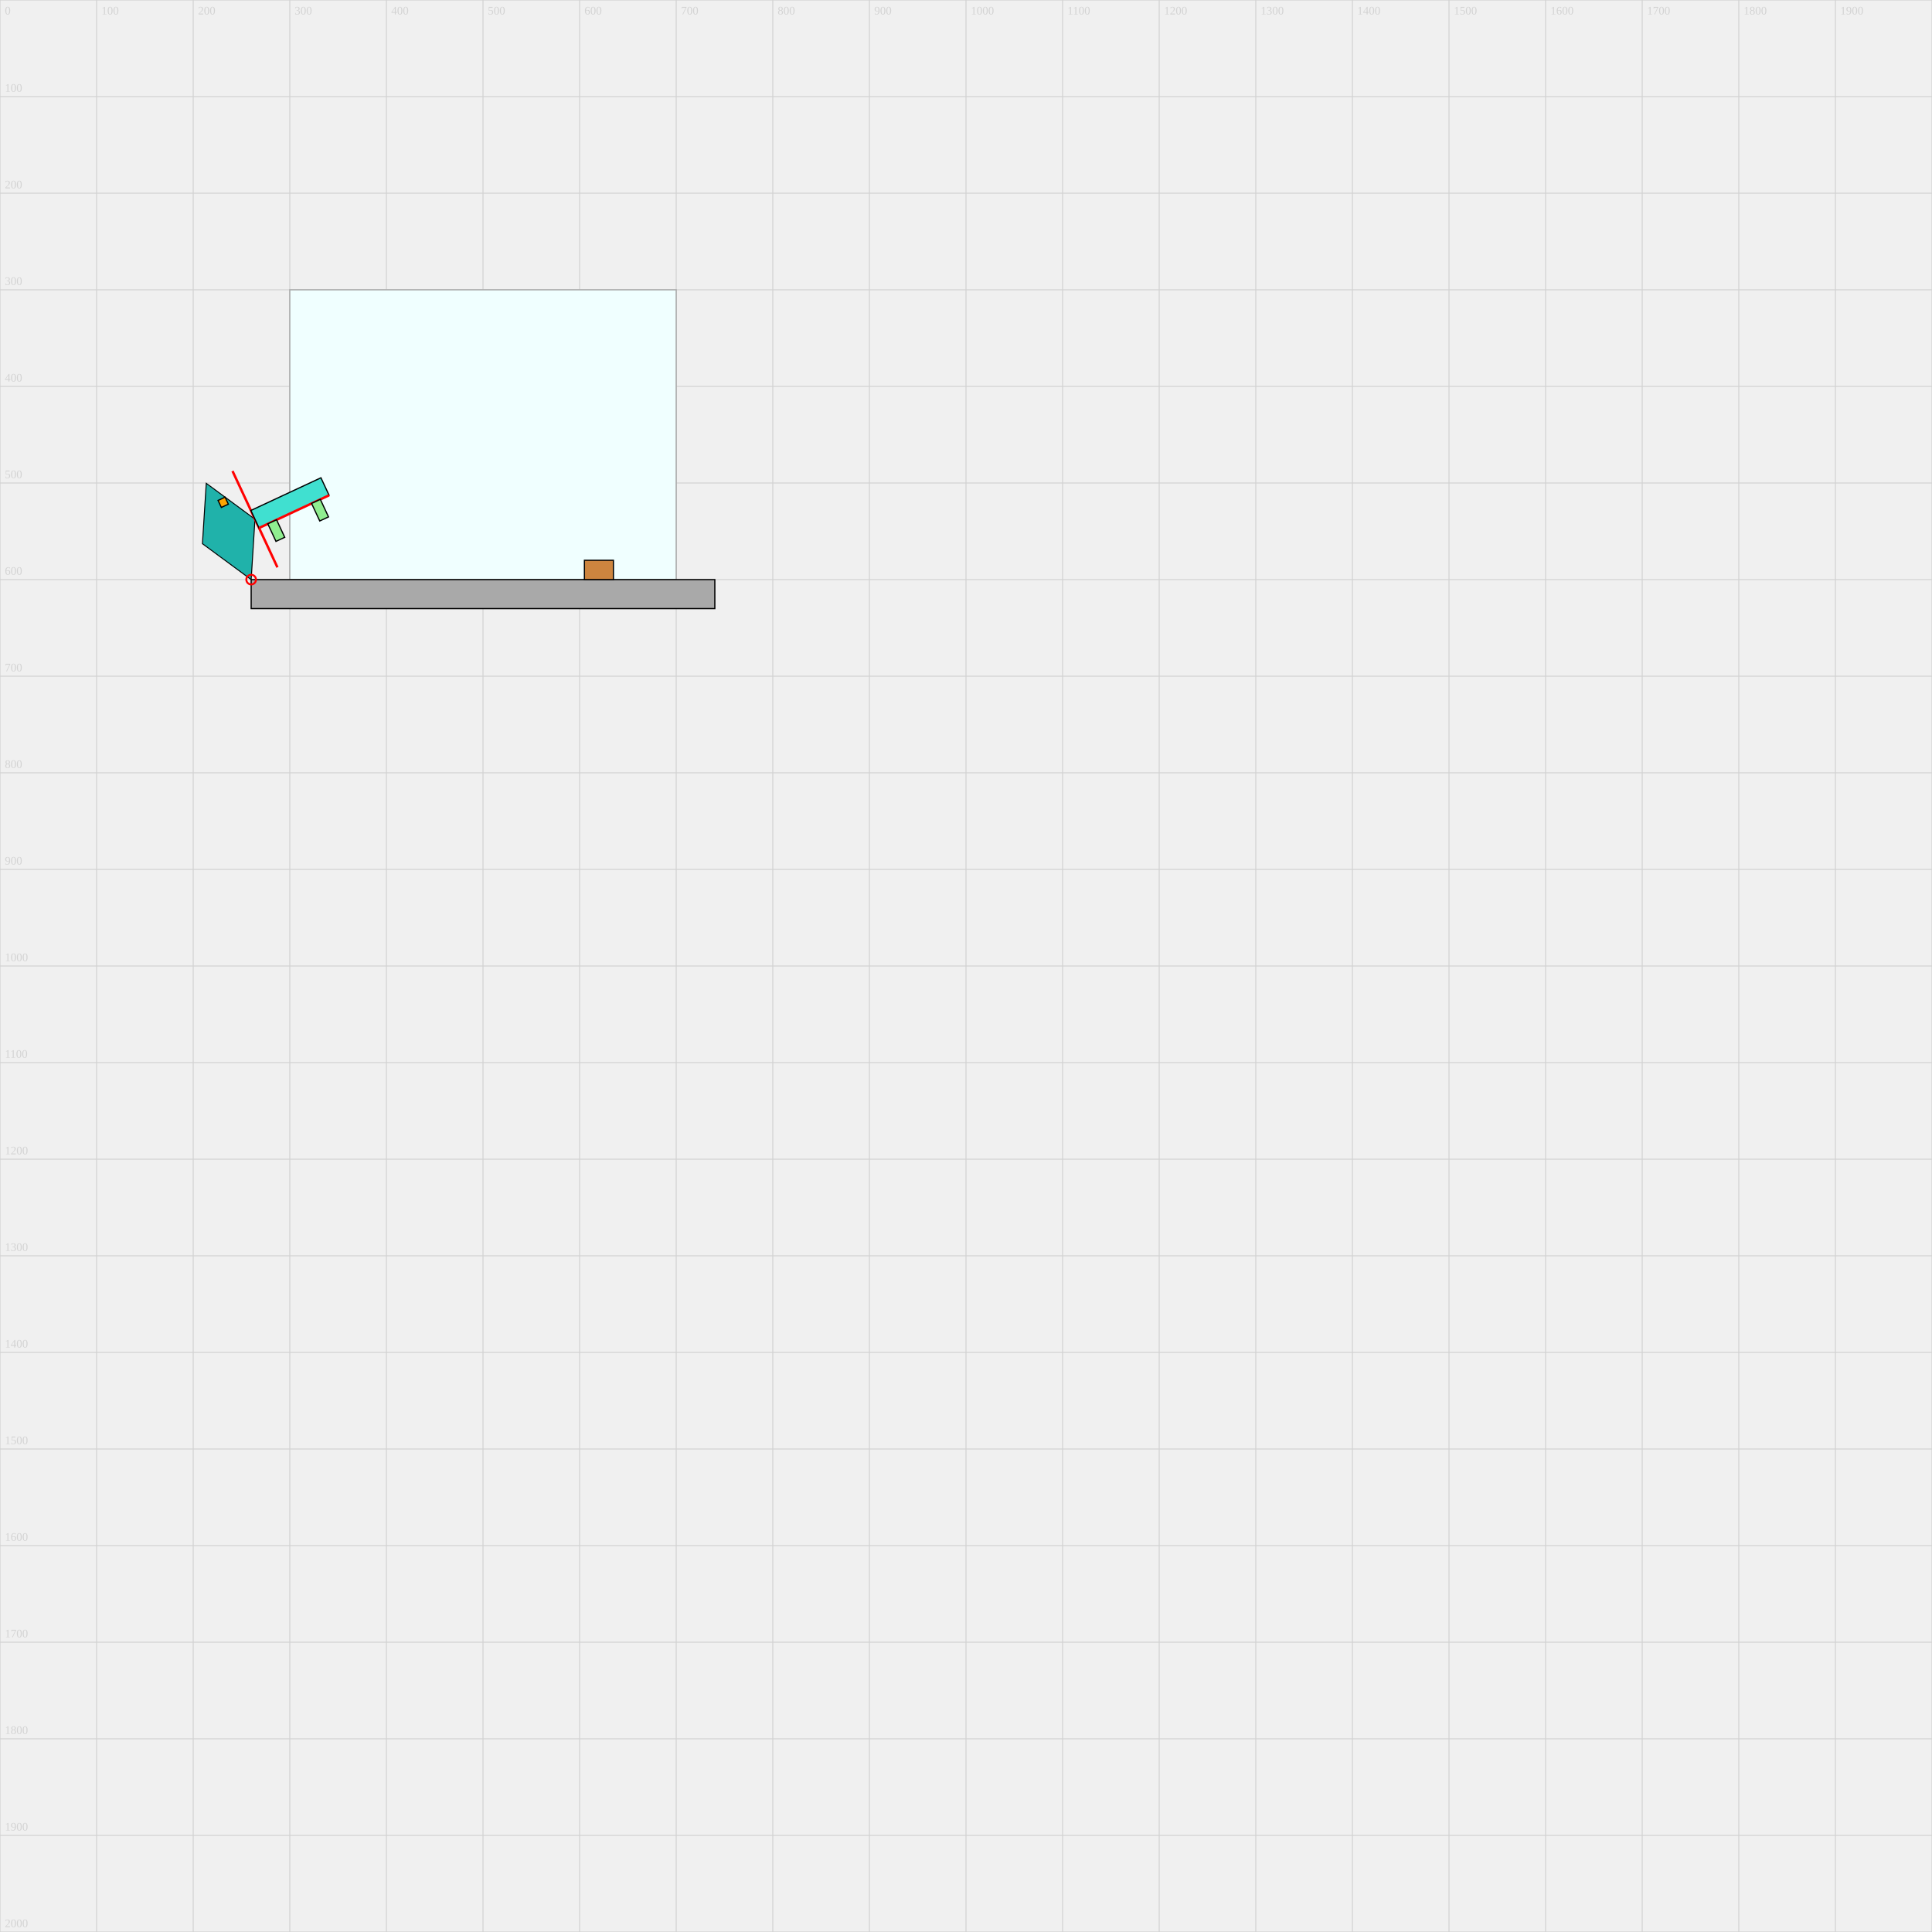
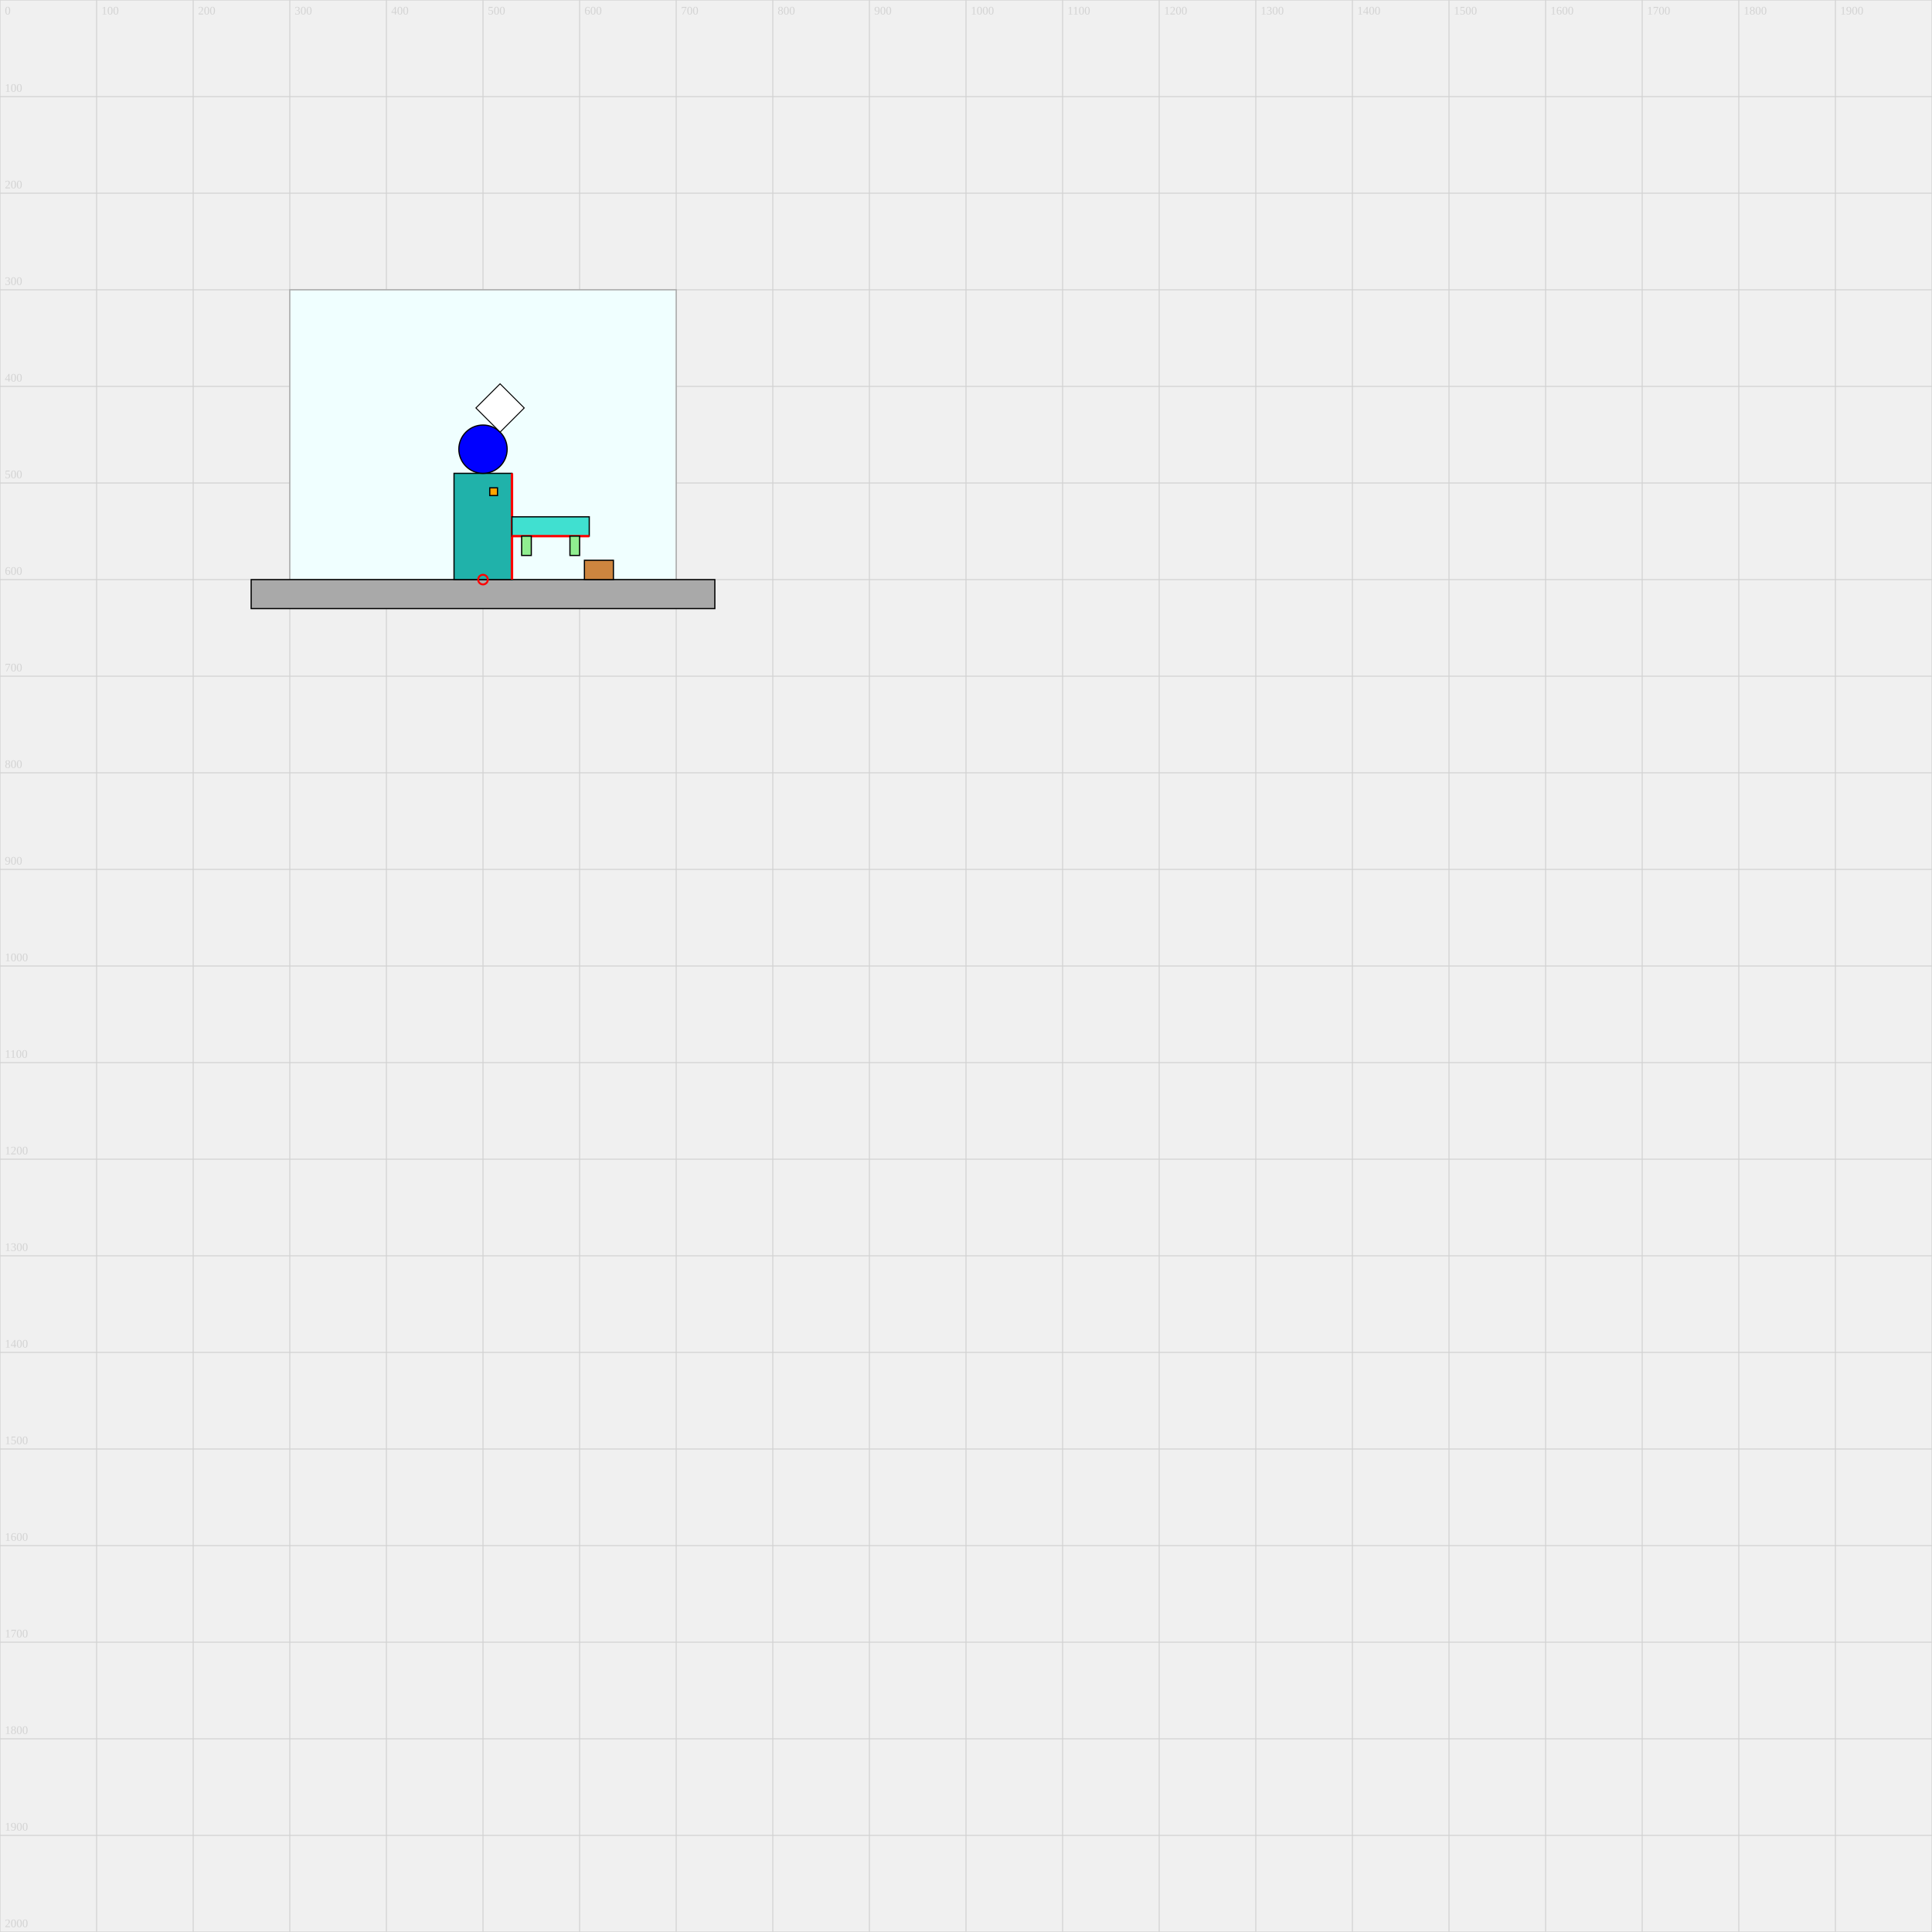
<svg xmlns="http://www.w3.org/2000/svg" version="1.1" width="2000" height="2000">
  <line x1="0" y1="0" x2="2000" y2="0" stroke="lightgrey" />
  <text x="5" y="-5" fill="lightgrey">0</text>
  <line x1="0" y1="100" x2="2000" y2="100" stroke="lightgrey" />
  <text x="5" y="95" fill="lightgrey">100</text>
  <line x1="0" y1="200" x2="2000" y2="200" stroke="lightgrey" />
  <text x="5" y="195" fill="lightgrey">200</text>
  <line x1="0" y1="300" x2="2000" y2="300" stroke="lightgrey" />
  <text x="5" y="295" fill="lightgrey">300</text>
  <line x1="0" y1="400" x2="2000" y2="400" stroke="lightgrey" />
  <text x="5" y="395" fill="lightgrey">400</text>
  <line x1="0" y1="500" x2="2000" y2="500" stroke="lightgrey" />
  <text x="5" y="495" fill="lightgrey">500</text>
  <line x1="0" y1="600" x2="2000" y2="600" stroke="lightgrey" />
  <text x="5" y="595" fill="lightgrey">600</text>
  <line x1="0" y1="700" x2="2000" y2="700" stroke="lightgrey" />
  <text x="5" y="695" fill="lightgrey">700</text>
  <line x1="0" y1="800" x2="2000" y2="800" stroke="lightgrey" />
  <text x="5" y="795" fill="lightgrey">800</text>
  <line x1="0" y1="900" x2="2000" y2="900" stroke="lightgrey" />
  <text x="5" y="895" fill="lightgrey">900</text>
  <line x1="0" y1="1000" x2="2000" y2="1000" stroke="lightgrey" />
  <text x="5" y="995" fill="lightgrey">1000</text>
  <line x1="0" y1="1100" x2="2000" y2="1100" stroke="lightgrey" />
  <text x="5" y="1095" fill="lightgrey">1100</text>
  <line x1="0" y1="1200" x2="2000" y2="1200" stroke="lightgrey" />
  <text x="5" y="1195" fill="lightgrey">1200</text>
  <line x1="0" y1="1300" x2="2000" y2="1300" stroke="lightgrey" />
  <text x="5" y="1295" fill="lightgrey">1300</text>
  <line x1="0" y1="1400" x2="2000" y2="1400" stroke="lightgrey" />
  <text x="5" y="1395" fill="lightgrey">1400</text>
  <line x1="0" y1="1500" x2="2000" y2="1500" stroke="lightgrey" />
  <text x="5" y="1495" fill="lightgrey">1500</text>
  <line x1="0" y1="1600" x2="2000" y2="1600" stroke="lightgrey" />
  <text x="5" y="1595" fill="lightgrey">1600</text>
  <line x1="0" y1="1700" x2="2000" y2="1700" stroke="lightgrey" />
  <text x="5" y="1695" fill="lightgrey">1700</text>
  <line x1="0" y1="1800" x2="2000" y2="1800" stroke="lightgrey" />
  <text x="5" y="1795" fill="lightgrey">1800</text>
  <line x1="0" y1="1900" x2="2000" y2="1900" stroke="lightgrey" />
  <text x="5" y="1895" fill="lightgrey">1900</text>
  <line x1="0" y1="2000" x2="2000" y2="2000" stroke="lightgrey" />
  <text x="5" y="1995" fill="lightgrey">2000</text>
  <line x1="0" y1="0" x2="0" y2="2000" stroke="lightgrey" />
  <text x="5" y="15" fill="lightgrey">0</text>
  <line x1="100" y1="0" x2="100" y2="2000" stroke="lightgrey" />
  <text x="105" y="15" fill="lightgrey">100</text>
  <line x1="200" y1="0" x2="200" y2="2000" stroke="lightgrey" />
  <text x="205" y="15" fill="lightgrey">200</text>
  <line x1="300" y1="0" x2="300" y2="2000" stroke="lightgrey" />
  <text x="305" y="15" fill="lightgrey">300</text>
  <line x1="400" y1="0" x2="400" y2="2000" stroke="lightgrey" />
  <text x="405" y="15" fill="lightgrey">400</text>
  <line x1="500" y1="0" x2="500" y2="2000" stroke="lightgrey" />
  <text x="505" y="15" fill="lightgrey">500</text>
  <line x1="600" y1="0" x2="600" y2="2000" stroke="lightgrey" />
  <text x="605" y="15" fill="lightgrey">600</text>
  <line x1="700" y1="0" x2="700" y2="2000" stroke="lightgrey" />
  <text x="705" y="15" fill="lightgrey">700</text>
  <line x1="800" y1="0" x2="800" y2="2000" stroke="lightgrey" />
  <text x="805" y="15" fill="lightgrey">800</text>
  <line x1="900" y1="0" x2="900" y2="2000" stroke="lightgrey" />
  <text x="905" y="15" fill="lightgrey">900</text>
  <line x1="1000" y1="0" x2="1000" y2="2000" stroke="lightgrey" />
  <text x="1005" y="15" fill="lightgrey">1000</text>
  <line x1="1100" y1="0" x2="1100" y2="2000" stroke="lightgrey" />
  <text x="1105" y="15" fill="lightgrey">1100</text>
  <line x1="1200" y1="0" x2="1200" y2="2000" stroke="lightgrey" />
  <text x="1205" y="15" fill="lightgrey">1200</text>
  <line x1="1300" y1="0" x2="1300" y2="2000" stroke="lightgrey" />
  <text x="1305" y="15" fill="lightgrey">1300</text>
  <line x1="1400" y1="0" x2="1400" y2="2000" stroke="lightgrey" />
  <text x="1405" y="15" fill="lightgrey">1400</text>
  <line x1="1500" y1="0" x2="1500" y2="2000" stroke="lightgrey" />
  <text x="1505" y="15" fill="lightgrey">1500</text>
  <line x1="1600" y1="0" x2="1600" y2="2000" stroke="lightgrey" />
  <text x="1605" y="15" fill="lightgrey">1600</text>
  <line x1="1700" y1="0" x2="1700" y2="2000" stroke="lightgrey" />
  <text x="1705" y="15" fill="lightgrey">1700</text>
  <line x1="1800" y1="0" x2="1800" y2="2000" stroke="lightgrey" />
  <text x="1805" y="15" fill="lightgrey">1800</text>
  <line x1="1900" y1="0" x2="1900" y2="2000" stroke="lightgrey" />
  <text x="1905" y="15" fill="lightgrey">1900</text>
  <line x1="2000" y1="0" x2="2000" y2="2000" stroke="lightgrey" />
  <text x="2005" y="15" fill="lightgrey">2000</text>
  <polygon points=" 300,300 700,300 700,600 300,600" style="fill:azure;stroke:darkgrey;stroke-width:1.25" />
  <polygon points=" 260,600 740,600 740,630 260,630" style="fill:darkgrey;stroke:black;stroke-width:1.25" />
  <polygon points=" 605,580 635,580 635,600 605,600" style="fill:peru;stroke:black;stroke-width:1.25" />
-   <polygon points=" 209.567,562.832 213.512,500.306 263.945,537.475 260,600" style="fill:lightseagreen;stroke:black;stroke-width:1" />
-   <circle cx="260" cy="600" r="5" fill="none" stroke="red" stroke-width="2" />
-   <polygon points=" 225.747,518.048 232.998,514.667 236.379,521.917 229.128,525.298" style="fill:orange;stroke:black;stroke-width:1.25" />
-   <polygon points=" 287.189,587.321 240.701,487.628 240.701,487.628 287.189,587.321" style="fill:red;stroke:red;stroke-width:2.5" />
-   <polygon points=" 259.719,528.411 332.224,494.602 340.676,512.728 268.171,546.538" style="fill:turquoise;stroke:black;stroke-width:1.25" />
-   <polygon points=" 304.424,529.633 268.171,546.538 268.171,546.538 304.424,529.633" style="fill:red;stroke:red;stroke-width:2.5" />
-   <polygon points=" 277.234,542.311 286.298,538.085 294.75,556.211 285.687,560.438" style="fill:lightgreen;stroke:black;stroke-width:1.25" />
-   <polygon points=" 304.424,529.633 340.676,512.728 340.676,512.728 304.424,529.633" style="fill:red;stroke:red;stroke-width:2.5" />
-   <polygon points=" 322.55,521.181 331.613,516.954 340.065,535.08 331.002,539.307" style="fill:lightgreen;stroke:black;stroke-width:1.25" />
+   <polygon points=" 470,490 530,490 530,600 470,600" style="fill:lightseagreen;stroke:black;stroke-width:1.25" />
+   <circle cx="500" cy="600" r="5" fill="none" stroke="red" stroke-width="2" />
+   <polygon points=" 507,505 515,505 515,513 507,513" style="fill:orange;stroke:black;stroke-width:1.25" />
+   <polygon points=" 530,600 530,490 530,490 530,600" style="fill:red;stroke:red;stroke-width:2.5" />
+   <polygon points=" 530,535 610,535 610,555 530,555" style="fill:turquoise;stroke:black;stroke-width:1.25" />
+   <polygon points=" 570,555 530,555 530,555 570,555" style="fill:red;stroke:red;stroke-width:2.5" />
+   <polygon points=" 540,555 550,555 550,575 540,575" style="fill:lightgreen;stroke:black;stroke-width:1.25" />
+   <polygon points=" 570,555 610,555 610,555 570,555" style="fill:red;stroke:red;stroke-width:2.5" />
+   <polygon points=" 590,555 600,555 600,575 590,575" style="fill:lightgreen;stroke:black;stroke-width:1.25" />
+   <circle cx="500" cy="465" r="25" fill="blue" />
+   <circle cx="500" cy="465" r="25" fill="none" stroke="black" stroke-width="1.25" />
+   <polygon points=" 492.678,422.322 517.678,397.322 542.678,422.322 517.678,447.322" style="fill:white;stroke:black;stroke-width:1" />
</svg>
